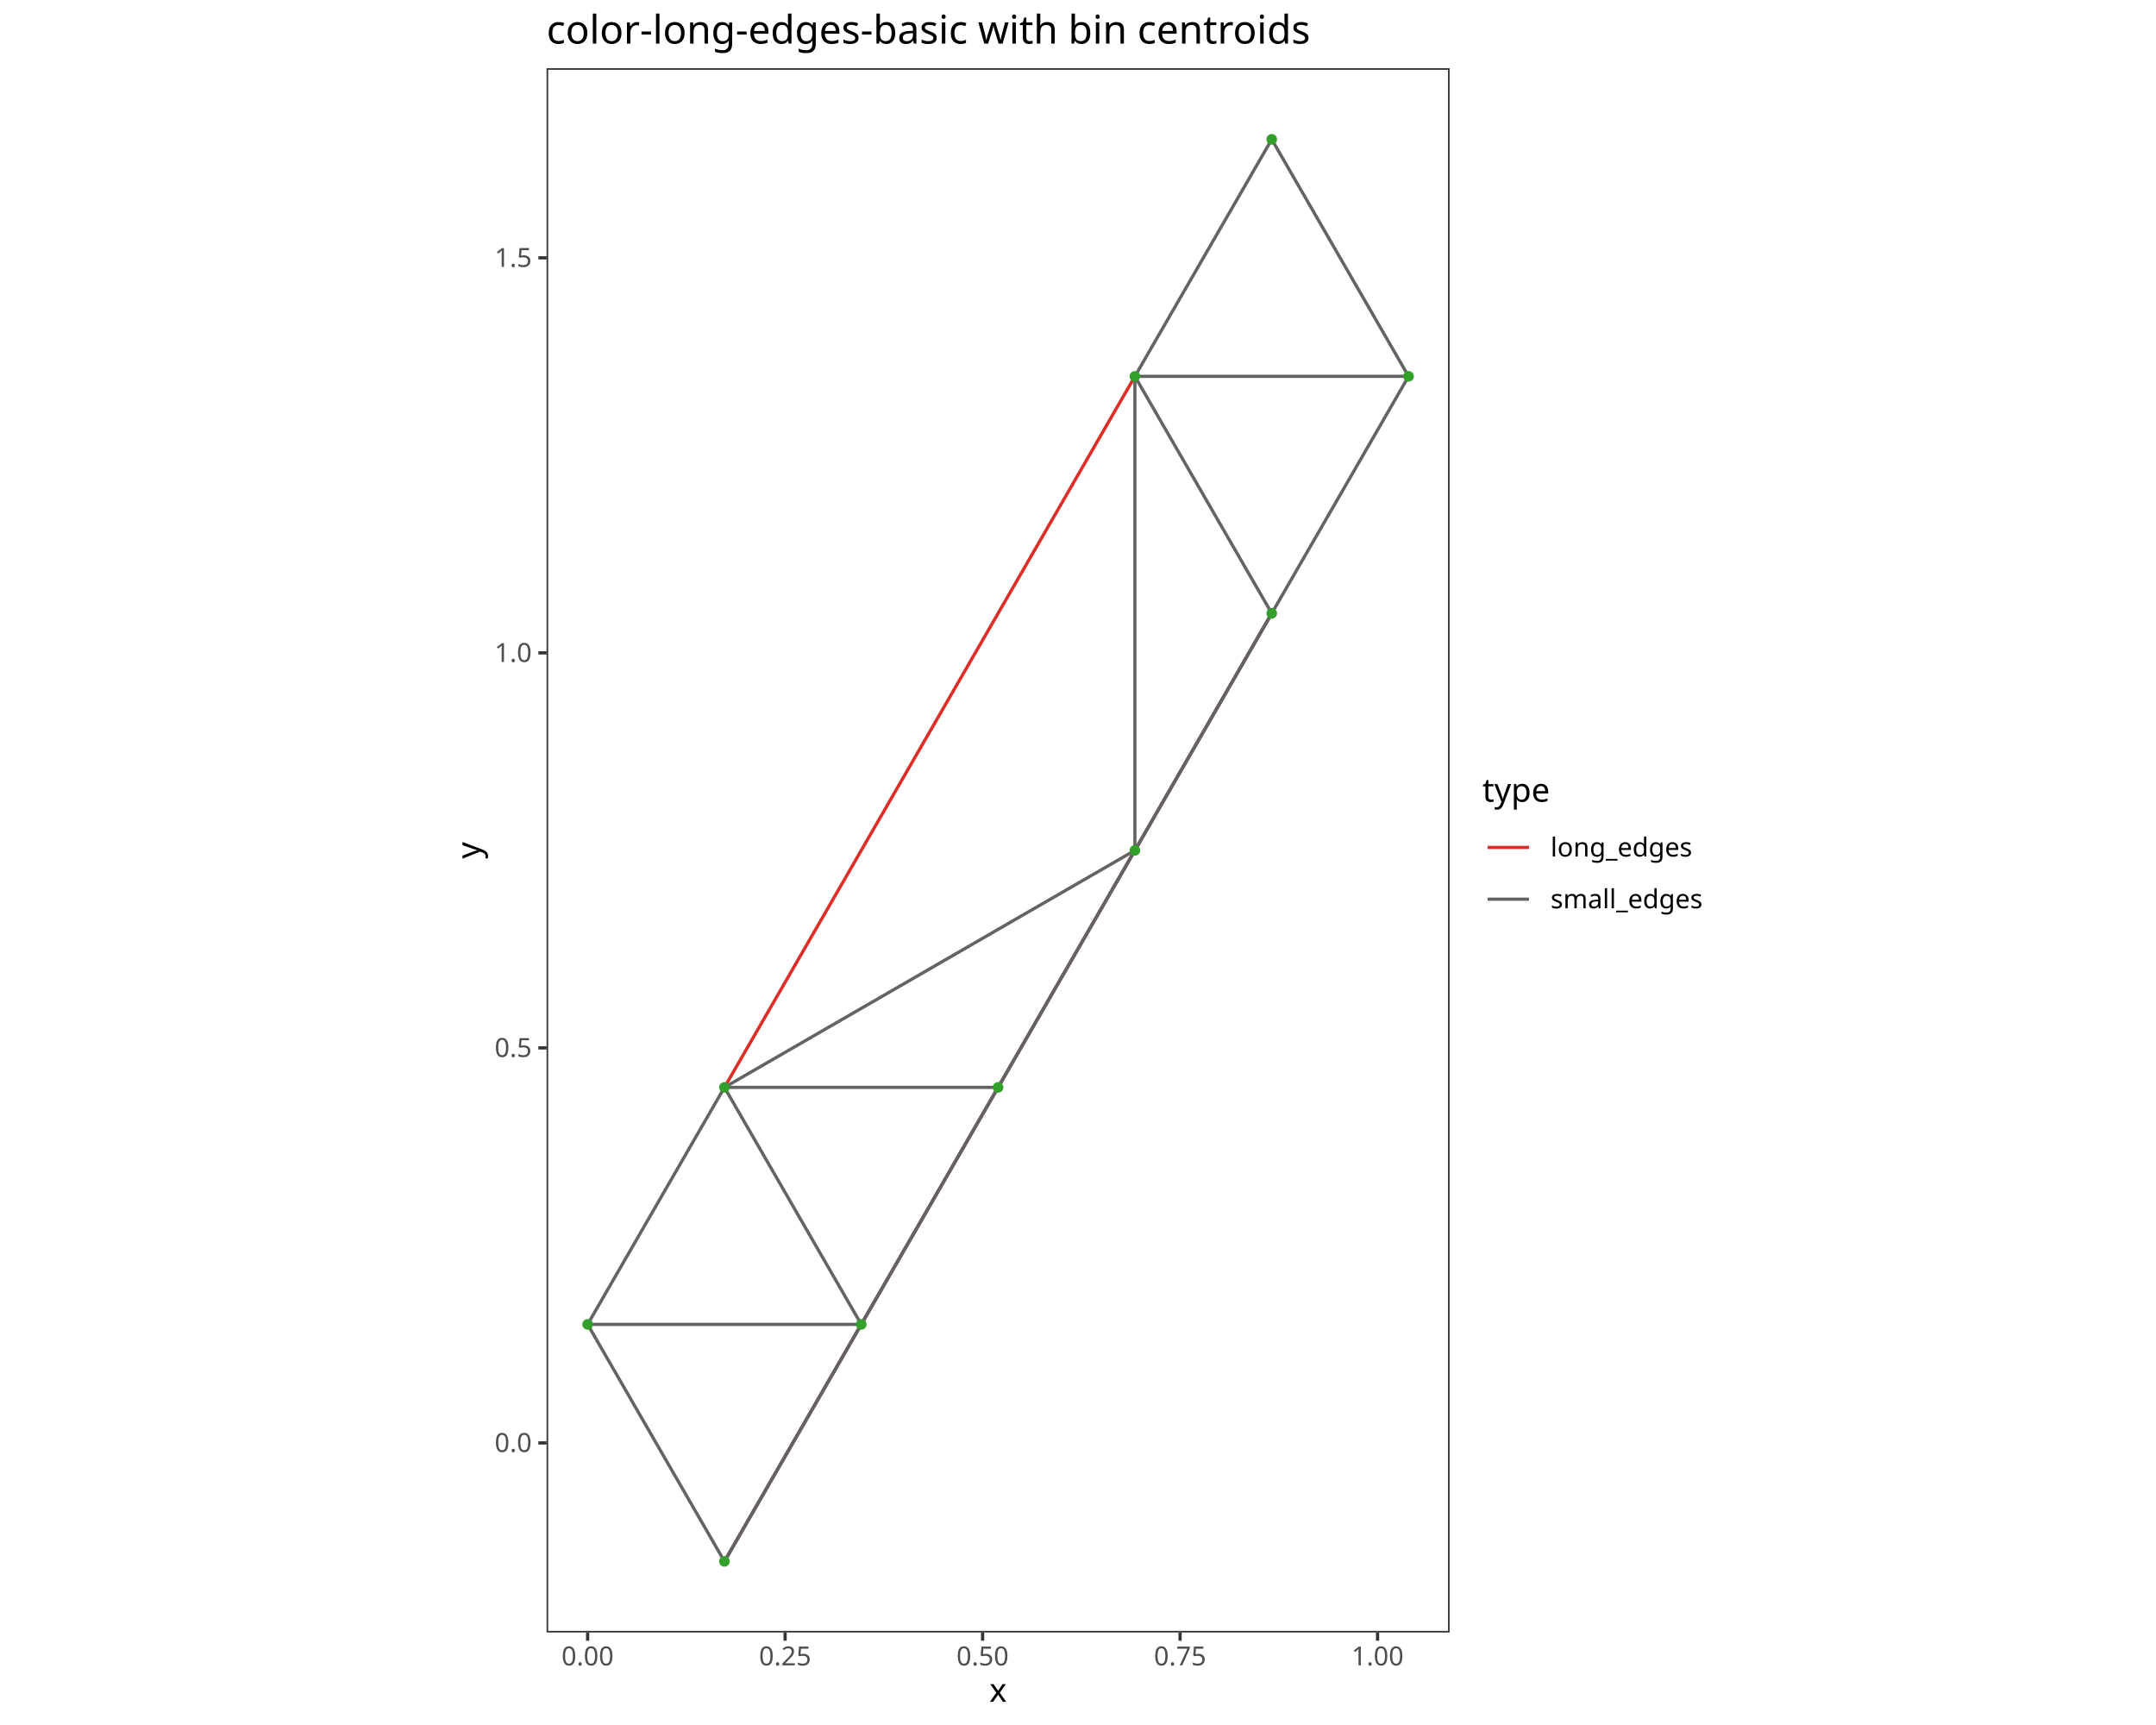
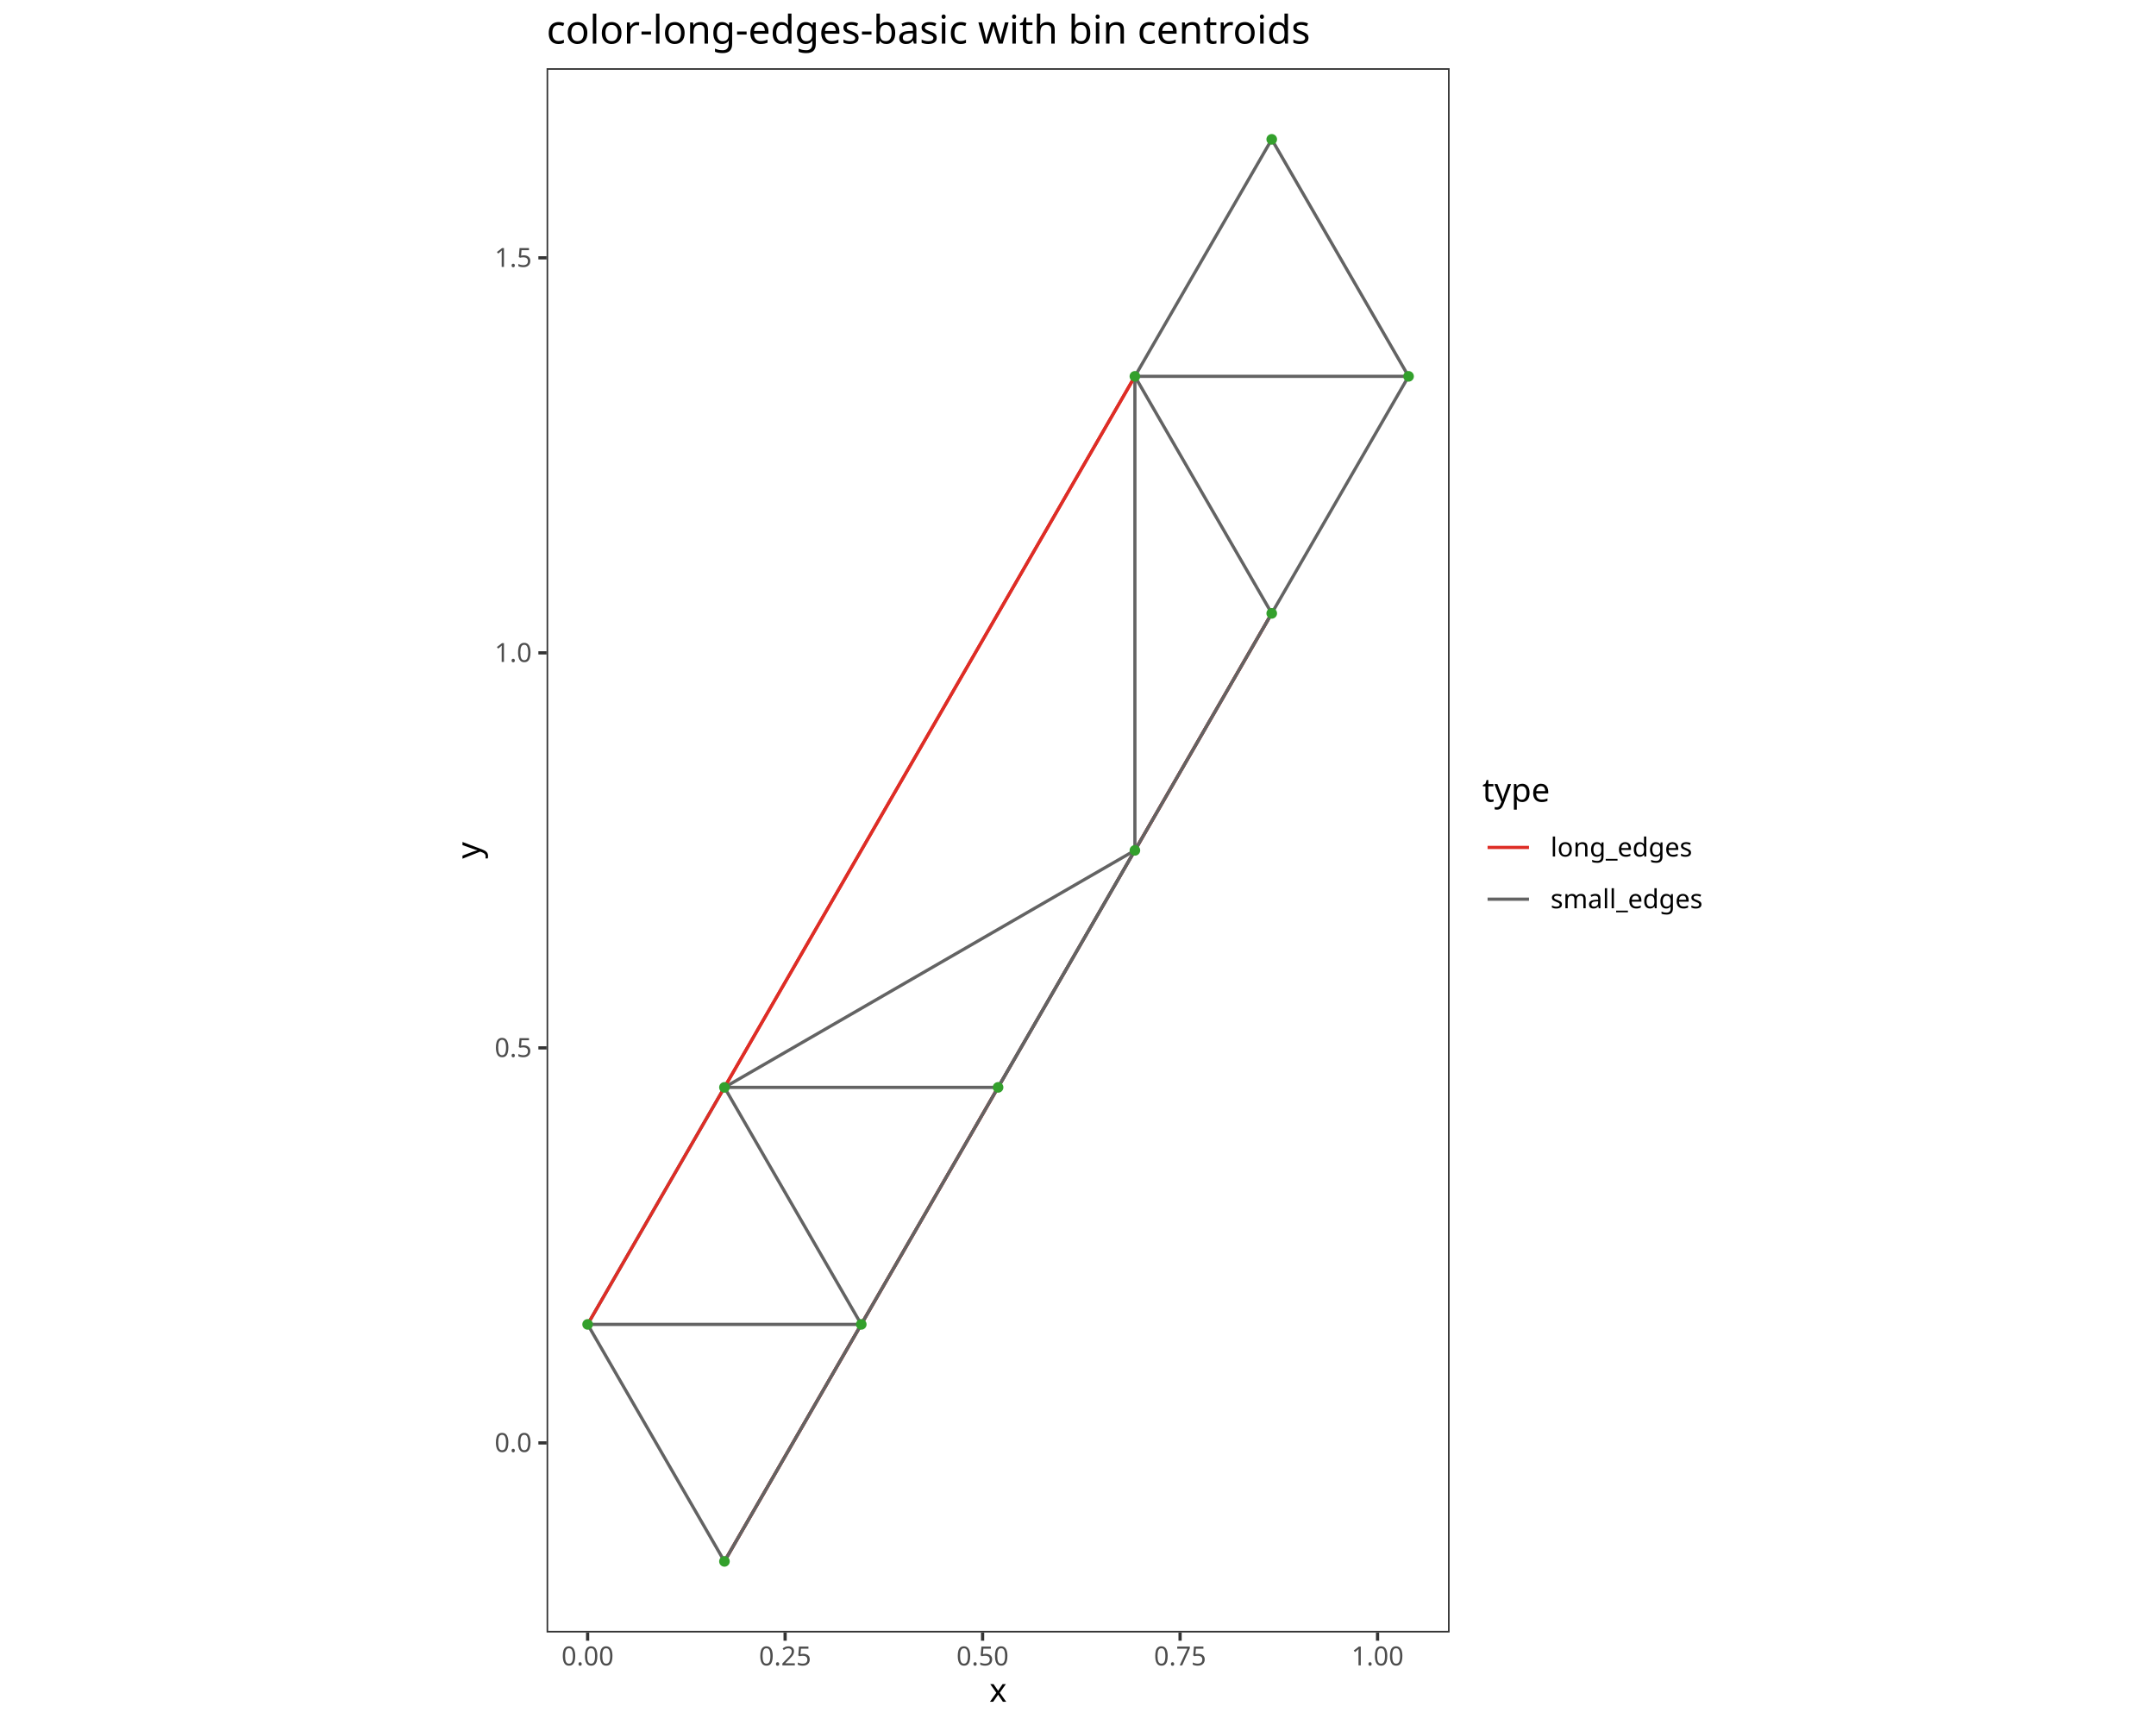
<svg xmlns="http://www.w3.org/2000/svg" class="svglite" data-engine-version="2.0" width="720.00pt" height="576.00pt" viewBox="0 0 720.00 576.00">
  <defs>
    <style type="text/css">
    .svglite line, .svglite polyline, .svglite polygon, .svglite path, .svglite rect, .svglite circle {
      fill: none;
      stroke: #000000;
      stroke-linecap: round;
      stroke-linejoin: round;
      stroke-miterlimit: 10.00;
    }
  </style>
  </defs>
  <rect width="100%" height="100%" style="stroke: none; fill: #FFFFFF;" />
  <defs>
    <clipPath id="cpMC4wMHw3MjAuMDB8MC4wMHw1NzYuMDA=">
      <rect x="0.00" y="0.00" width="720.00" height="576.00" />
    </clipPath>
  </defs>
  <g clip-path="url(#cpMC4wMHw3MjAuMDB8MC4wMHw1NzYuMDA=)">
</g>
  <defs>
    <clipPath id="cpMTQ3LjI5fDU3Mi43MXwwLjAwfDU3Ni4wMA==">
      <rect x="147.29" y="0.00" width="425.42" height="576.00" />
    </clipPath>
  </defs>
  <g clip-path="url(#cpMTQ3LjI5fDU3Mi43MXwwLjAwfDU3Ni4wMA==)">
    <rect x="147.29" y="0.00" width="425.42" height="576.00" style="stroke-width: 1.07; stroke: #FFFFFF; fill: #FFFFFF;" />
  </g>
  <g clip-path="url(#cpMC4wMHw3MjAuMDB8MC4wMHw1NzYuMDA=)">
</g>
  <defs>
    <clipPath id="cpMTgyLjUzfDQ4NC4xMHwyMi43OHw1NDUuMTE=">
      <rect x="182.53" y="22.78" width="301.57" height="522.33" />
    </clipPath>
  </defs>
  <g clip-path="url(#cpMTgyLjUzfDQ4NC4xMHwyMi43OHw1NDUuMTE=)">
    <rect x="182.53" y="22.78" width="301.57" height="522.33" style="stroke-width: 1.07; stroke: none; fill: #FFFFFF;" />
+     <line x1="241.93" y1="521.37" x2="287.62" y2="442.23" style="stroke-width: 1.07; stroke: #636363; stroke-linecap: butt;" />
+     <line x1="196.24" y1="442.23" x2="241.93" y2="363.09" style="stroke-width: 1.07; stroke: #636363; stroke-linecap: butt;" />
+     <line x1="241.93" y1="363.09" x2="333.31" y2="363.09" style="stroke-width: 1.07; stroke: #636363; stroke-linecap: butt;" />
+     <line x1="287.62" y1="442.23" x2="333.31" y2="363.09" style="stroke-width: 1.07; stroke: #636363; stroke-linecap: butt;" />
+     <line x1="241.93" y1="363.09" x2="379.00" y2="283.95" style="stroke-width: 1.07; stroke: #636363; stroke-linecap: butt;" />
+     <line x1="379.00" y1="283.95" x2="424.70" y2="204.81" style="stroke-width: 1.07; stroke: #636363; stroke-linecap: butt;" />
    <line x1="241.93" y1="521.37" x2="424.70" y2="204.81" style="stroke-width: 1.07; stroke: #DE2D26; stroke-linecap: butt;" />
+     <line x1="241.93" y1="363.09" x2="379.00" y2="125.67" style="stroke-width: 1.07; stroke: #DE2D26; stroke-linecap: butt;" />
+     <line x1="379.00" y1="283.95" x2="379.00" y2="125.67" style="stroke-width: 1.07; stroke: #636363; stroke-linecap: butt;" />
+     <line x1="379.00" y1="125.67" x2="470.39" y2="125.67" style="stroke-width: 1.07; stroke: #636363; stroke-linecap: butt;" />
+     <line x1="379.00" y1="125.67" x2="424.70" y2="46.53" style="stroke-width: 1.07; stroke: #636363; stroke-linecap: butt;" />
+     <line x1="241.93" y1="521.37" x2="196.24" y2="442.23" style="stroke-width: 1.07; stroke: #636363; stroke-linecap: butt;" />
+     <line x1="287.62" y1="442.23" x2="241.93" y2="363.09" style="stroke-width: 1.07; stroke: #636363; stroke-linecap: butt;" />
    <line x1="241.93" y1="521.37" x2="333.31" y2="363.09" style="stroke-width: 1.07; stroke: #636363; stroke-linecap: butt;" />
-     <line x1="241.93" y1="521.37" x2="287.62" y2="442.23" style="stroke-width: 1.07; stroke: #636363; stroke-linecap: butt;" />
+     <line x1="333.31" y1="363.09" x2="379.00" y2="283.95" style="stroke-width: 1.07; stroke: #636363; stroke-linecap: butt;" />
+     <line x1="333.31" y1="363.09" x2="424.70" y2="204.81" style="stroke-width: 1.07; stroke: #636363; stroke-linecap: butt;" />
+     <line x1="196.24" y1="442.23" x2="379.00" y2="125.67" style="stroke-width: 1.07; stroke: #DE2D26; stroke-linecap: butt;" />
+     <line x1="424.70" y1="204.81" x2="470.39" y2="125.67" style="stroke-width: 1.07; stroke: #636363; stroke-linecap: butt;" />
+     <line x1="470.39" y1="125.67" x2="424.70" y2="46.53" style="stroke-width: 1.07; stroke: #636363; stroke-linecap: butt;" />
    <line x1="196.24" y1="442.23" x2="287.62" y2="442.23" style="stroke-width: 1.07; stroke: #636363; stroke-linecap: butt;" />
-     <line x1="287.62" y1="442.23" x2="333.31" y2="363.09" style="stroke-width: 1.07; stroke: #636363; stroke-linecap: butt;" />
-     <line x1="241.93" y1="363.09" x2="333.31" y2="363.09" style="stroke-width: 1.07; stroke: #636363; stroke-linecap: butt;" />
-     <line x1="241.93" y1="363.09" x2="379.00" y2="283.95" style="stroke-width: 1.07; stroke: #636363; stroke-linecap: butt;" />
-     <line x1="333.31" y1="363.09" x2="424.70" y2="204.81" style="stroke-width: 1.07; stroke: #636363; stroke-linecap: butt;" />
-     <line x1="379.00" y1="283.95" x2="424.70" y2="204.81" style="stroke-width: 1.07; stroke: #636363; stroke-linecap: butt;" />
-     <line x1="424.70" y1="204.81" x2="470.39" y2="125.67" style="stroke-width: 1.07; stroke: #636363; stroke-linecap: butt;" />
-     <line x1="379.00" y1="125.67" x2="470.39" y2="125.67" style="stroke-width: 1.07; stroke: #636363; stroke-linecap: butt;" />
-     <line x1="241.93" y1="521.37" x2="196.24" y2="442.23" style="stroke-width: 1.07; stroke: #636363; stroke-linecap: butt;" />
-     <line x1="196.24" y1="442.23" x2="241.93" y2="363.09" style="stroke-width: 1.07; stroke: #636363; stroke-linecap: butt;" />
-     <line x1="287.62" y1="442.23" x2="241.93" y2="363.09" style="stroke-width: 1.07; stroke: #636363; stroke-linecap: butt;" />
-     <line x1="241.93" y1="363.09" x2="379.00" y2="125.67" style="stroke-width: 1.07; stroke: #DE2D26; stroke-linecap: butt;" />
-     <line x1="333.31" y1="363.09" x2="379.00" y2="283.95" style="stroke-width: 1.07; stroke: #636363; stroke-linecap: butt;" />
-     <line x1="379.00" y1="283.95" x2="379.00" y2="125.67" style="stroke-width: 1.07; stroke: #636363; stroke-linecap: butt;" />
    <line x1="424.70" y1="204.81" x2="379.00" y2="125.67" style="stroke-width: 1.07; stroke: #636363; stroke-linecap: butt;" />
-     <line x1="379.00" y1="125.67" x2="424.70" y2="46.53" style="stroke-width: 1.07; stroke: #636363; stroke-linecap: butt;" />
-     <line x1="470.39" y1="125.67" x2="424.70" y2="46.53" style="stroke-width: 1.07; stroke: #636363; stroke-linecap: butt;" />
    <circle cx="241.93" cy="521.37" r="1.42" style="stroke-width: 0.71; stroke: #33A02C; fill: #33A02C;" />
    <circle cx="196.24" cy="442.23" r="1.42" style="stroke-width: 0.71; stroke: #33A02C; fill: #33A02C;" />
+     <circle cx="241.93" cy="363.09" r="1.42" style="stroke-width: 0.71; stroke: #33A02C; fill: #33A02C;" />
    <circle cx="287.62" cy="442.23" r="1.42" style="stroke-width: 0.71; stroke: #33A02C; fill: #33A02C;" />
-     <circle cx="241.93" cy="363.09" r="1.42" style="stroke-width: 0.71; stroke: #33A02C; fill: #33A02C;" />
+     <circle cx="379.00" cy="283.95" r="1.42" style="stroke-width: 0.71; stroke: #33A02C; fill: #33A02C;" />
+     <circle cx="379.00" cy="125.67" r="1.42" style="stroke-width: 0.71; stroke: #33A02C; fill: #33A02C;" />
    <circle cx="333.31" cy="363.09" r="1.42" style="stroke-width: 0.71; stroke: #33A02C; fill: #33A02C;" />
-     <circle cx="379.00" cy="283.95" r="1.42" style="stroke-width: 0.71; stroke: #33A02C; fill: #33A02C;" />
    <circle cx="424.70" cy="204.81" r="1.42" style="stroke-width: 0.71; stroke: #33A02C; fill: #33A02C;" />
-     <circle cx="379.00" cy="125.67" r="1.42" style="stroke-width: 0.71; stroke: #33A02C; fill: #33A02C;" />
    <circle cx="470.39" cy="125.67" r="1.42" style="stroke-width: 0.71; stroke: #33A02C; fill: #33A02C;" />
    <circle cx="424.70" cy="46.53" r="1.42" style="stroke-width: 0.71; stroke: #33A02C; fill: #33A02C;" />
    <rect x="182.53" y="22.78" width="301.57" height="522.33" style="stroke-width: 1.07; stroke: #333333;" />
  </g>
  <g clip-path="url(#cpMC4wMHw3MjAuMDB8MC4wMHw1NzYuMDA=)">
    <text x="177.60" y="484.83" text-anchor="end" style="font-size: 8.80px; fill: #4D4D4D; font-family: sans;" textLength="12.23px" lengthAdjust="spacingAndGlyphs">0.0</text>
    <text x="177.60" y="352.93" text-anchor="end" style="font-size: 8.80px; fill: #4D4D4D; font-family: sans;" textLength="12.23px" lengthAdjust="spacingAndGlyphs">0.5</text>
    <text x="177.60" y="221.03" text-anchor="end" style="font-size: 8.80px; fill: #4D4D4D; font-family: sans;" textLength="12.23px" lengthAdjust="spacingAndGlyphs">1.0</text>
    <text x="177.60" y="89.12" text-anchor="end" style="font-size: 8.80px; fill: #4D4D4D; font-family: sans;" textLength="12.23px" lengthAdjust="spacingAndGlyphs">1.5</text>
    <polyline points="179.79,481.80 182.53,481.80 " style="stroke-width: 1.07; stroke: #333333; stroke-linecap: butt;" />
    <polyline points="179.79,349.90 182.53,349.90 " style="stroke-width: 1.07; stroke: #333333; stroke-linecap: butt;" />
    <polyline points="179.79,218.00 182.53,218.00 " style="stroke-width: 1.07; stroke: #333333; stroke-linecap: butt;" />
    <polyline points="179.79,86.10 182.53,86.10 " style="stroke-width: 1.07; stroke: #333333; stroke-linecap: butt;" />
    <polyline points="196.24,547.85 196.24,545.11 " style="stroke-width: 1.07; stroke: #333333; stroke-linecap: butt;" />
    <polyline points="262.19,547.85 262.19,545.11 " style="stroke-width: 1.07; stroke: #333333; stroke-linecap: butt;" />
    <polyline points="328.14,547.85 328.14,545.11 " style="stroke-width: 1.07; stroke: #333333; stroke-linecap: butt;" />
    <polyline points="394.09,547.85 394.09,545.11 " style="stroke-width: 1.07; stroke: #333333; stroke-linecap: butt;" />
    <polyline points="460.04,547.85 460.04,545.11 " style="stroke-width: 1.07; stroke: #333333; stroke-linecap: butt;" />
    <text x="196.24" y="556.10" text-anchor="middle" style="font-size: 8.80px; fill: #4D4D4D; font-family: sans;" textLength="17.13px" lengthAdjust="spacingAndGlyphs">0.00</text>
    <text x="262.19" y="556.10" text-anchor="middle" style="font-size: 8.80px; fill: #4D4D4D; font-family: sans;" textLength="17.13px" lengthAdjust="spacingAndGlyphs">0.25</text>
    <text x="328.14" y="556.10" text-anchor="middle" style="font-size: 8.80px; fill: #4D4D4D; font-family: sans;" textLength="17.13px" lengthAdjust="spacingAndGlyphs">0.50</text>
    <text x="394.09" y="556.10" text-anchor="middle" style="font-size: 8.80px; fill: #4D4D4D; font-family: sans;" textLength="17.13px" lengthAdjust="spacingAndGlyphs">0.75</text>
    <text x="460.04" y="556.10" text-anchor="middle" style="font-size: 8.80px; fill: #4D4D4D; font-family: sans;" textLength="17.13px" lengthAdjust="spacingAndGlyphs">1.00</text>
    <text x="333.31" y="568.24" text-anchor="middle" style="font-size: 11.00px; font-family: sans;" textLength="5.50px" lengthAdjust="spacingAndGlyphs">x</text>
    <text transform="translate(160.34,283.95) rotate(-90)" text-anchor="middle" style="font-size: 11.00px; font-family: sans;" textLength="5.50px" lengthAdjust="spacingAndGlyphs">y</text>
    <rect x="495.05" y="259.00" width="72.17" height="49.89" style="stroke-width: 1.07; stroke: none; fill: #FFFFFF;" />
    <text x="495.05" y="267.71" style="font-size: 11.00px; font-family: sans;" textLength="20.80px" lengthAdjust="spacingAndGlyphs">type</text>
    <rect x="495.05" y="274.33" width="17.28" height="17.28" style="stroke-width: 1.07; stroke: none; fill: #FFFFFF;" />
    <line x1="496.78" y1="282.97" x2="510.61" y2="282.97" style="stroke-width: 1.07; stroke: #DE2D26; stroke-linecap: butt;" />
    <rect x="495.05" y="291.61" width="17.28" height="17.28" style="stroke-width: 1.07; stroke: none; fill: #FFFFFF;" />
    <line x1="496.78" y1="300.25" x2="510.61" y2="300.25" style="stroke-width: 1.07; stroke: #636363; stroke-linecap: butt;" />
    <text x="517.81" y="286.00" style="font-size: 8.80px; font-family: sans;" textLength="45.51px" lengthAdjust="spacingAndGlyphs">long_edges</text>
    <text x="517.81" y="303.28" style="font-size: 8.80px; font-family: sans;" textLength="49.42px" lengthAdjust="spacingAndGlyphs">small_edges</text>
    <text x="182.53" y="14.56" style="font-size: 13.20px; font-family: sans;" textLength="239.22px" lengthAdjust="spacingAndGlyphs">color-long-edges-basic with bin centroids</text>
  </g>
</svg>
